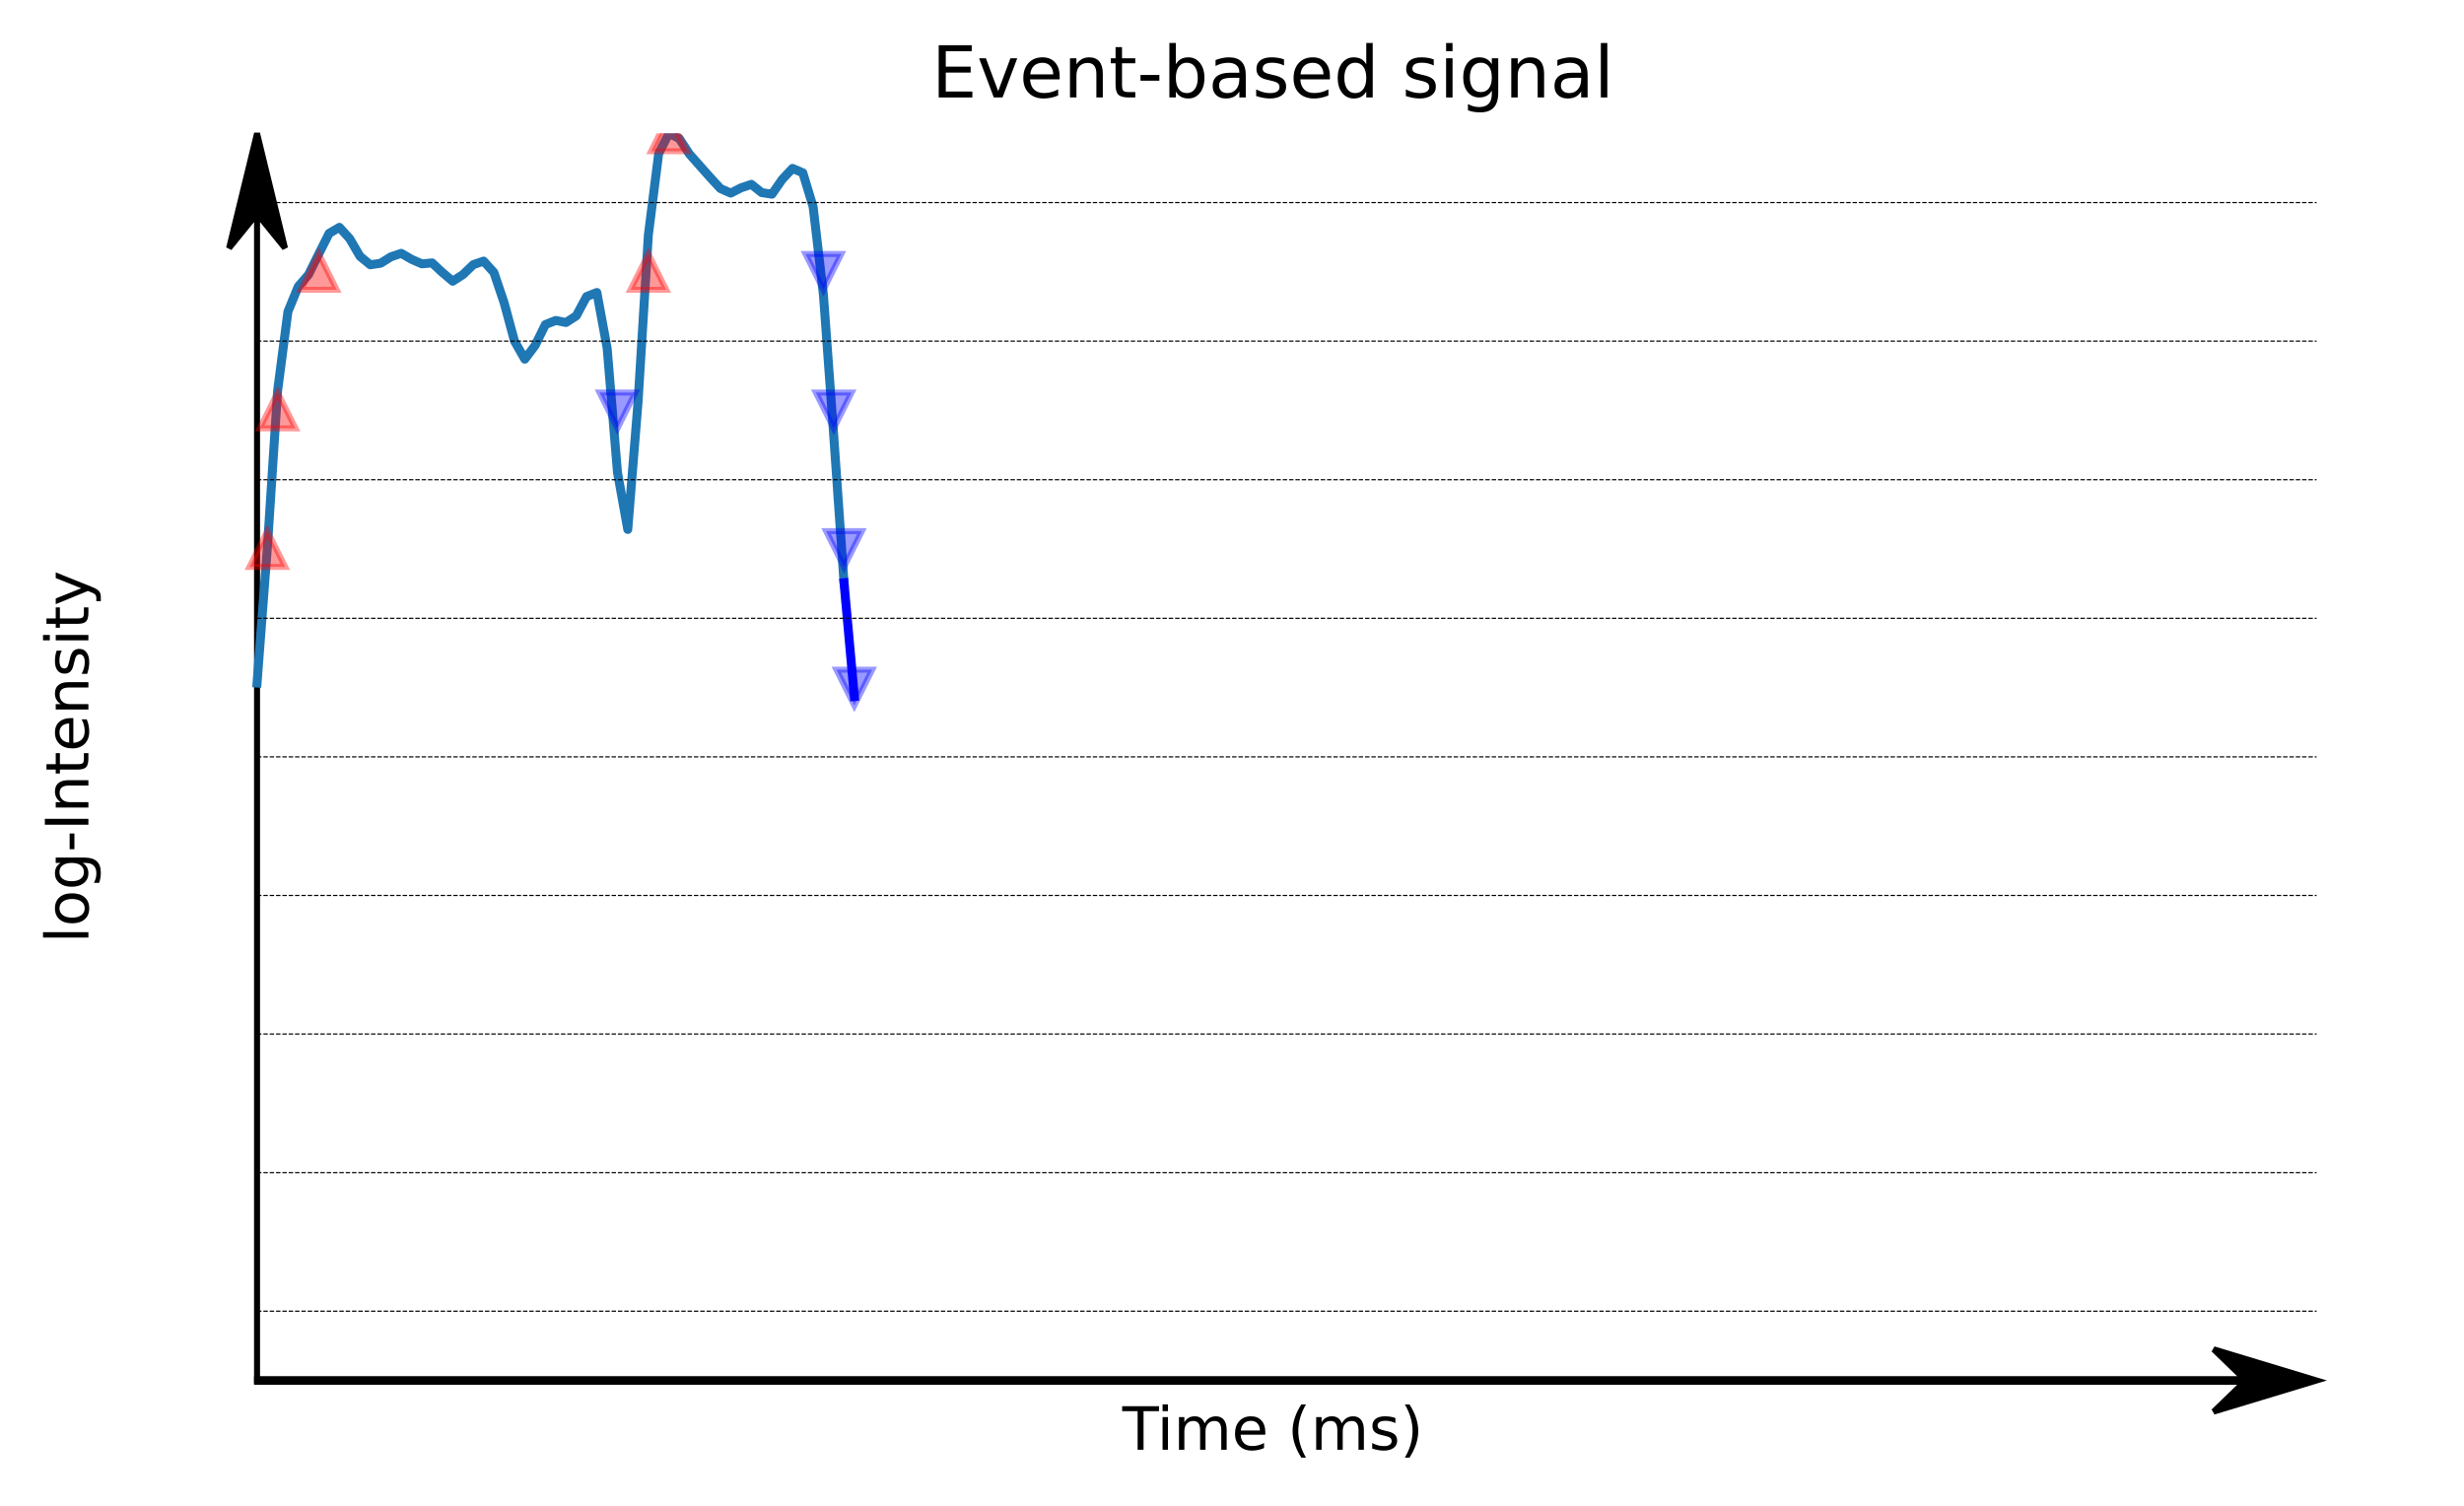
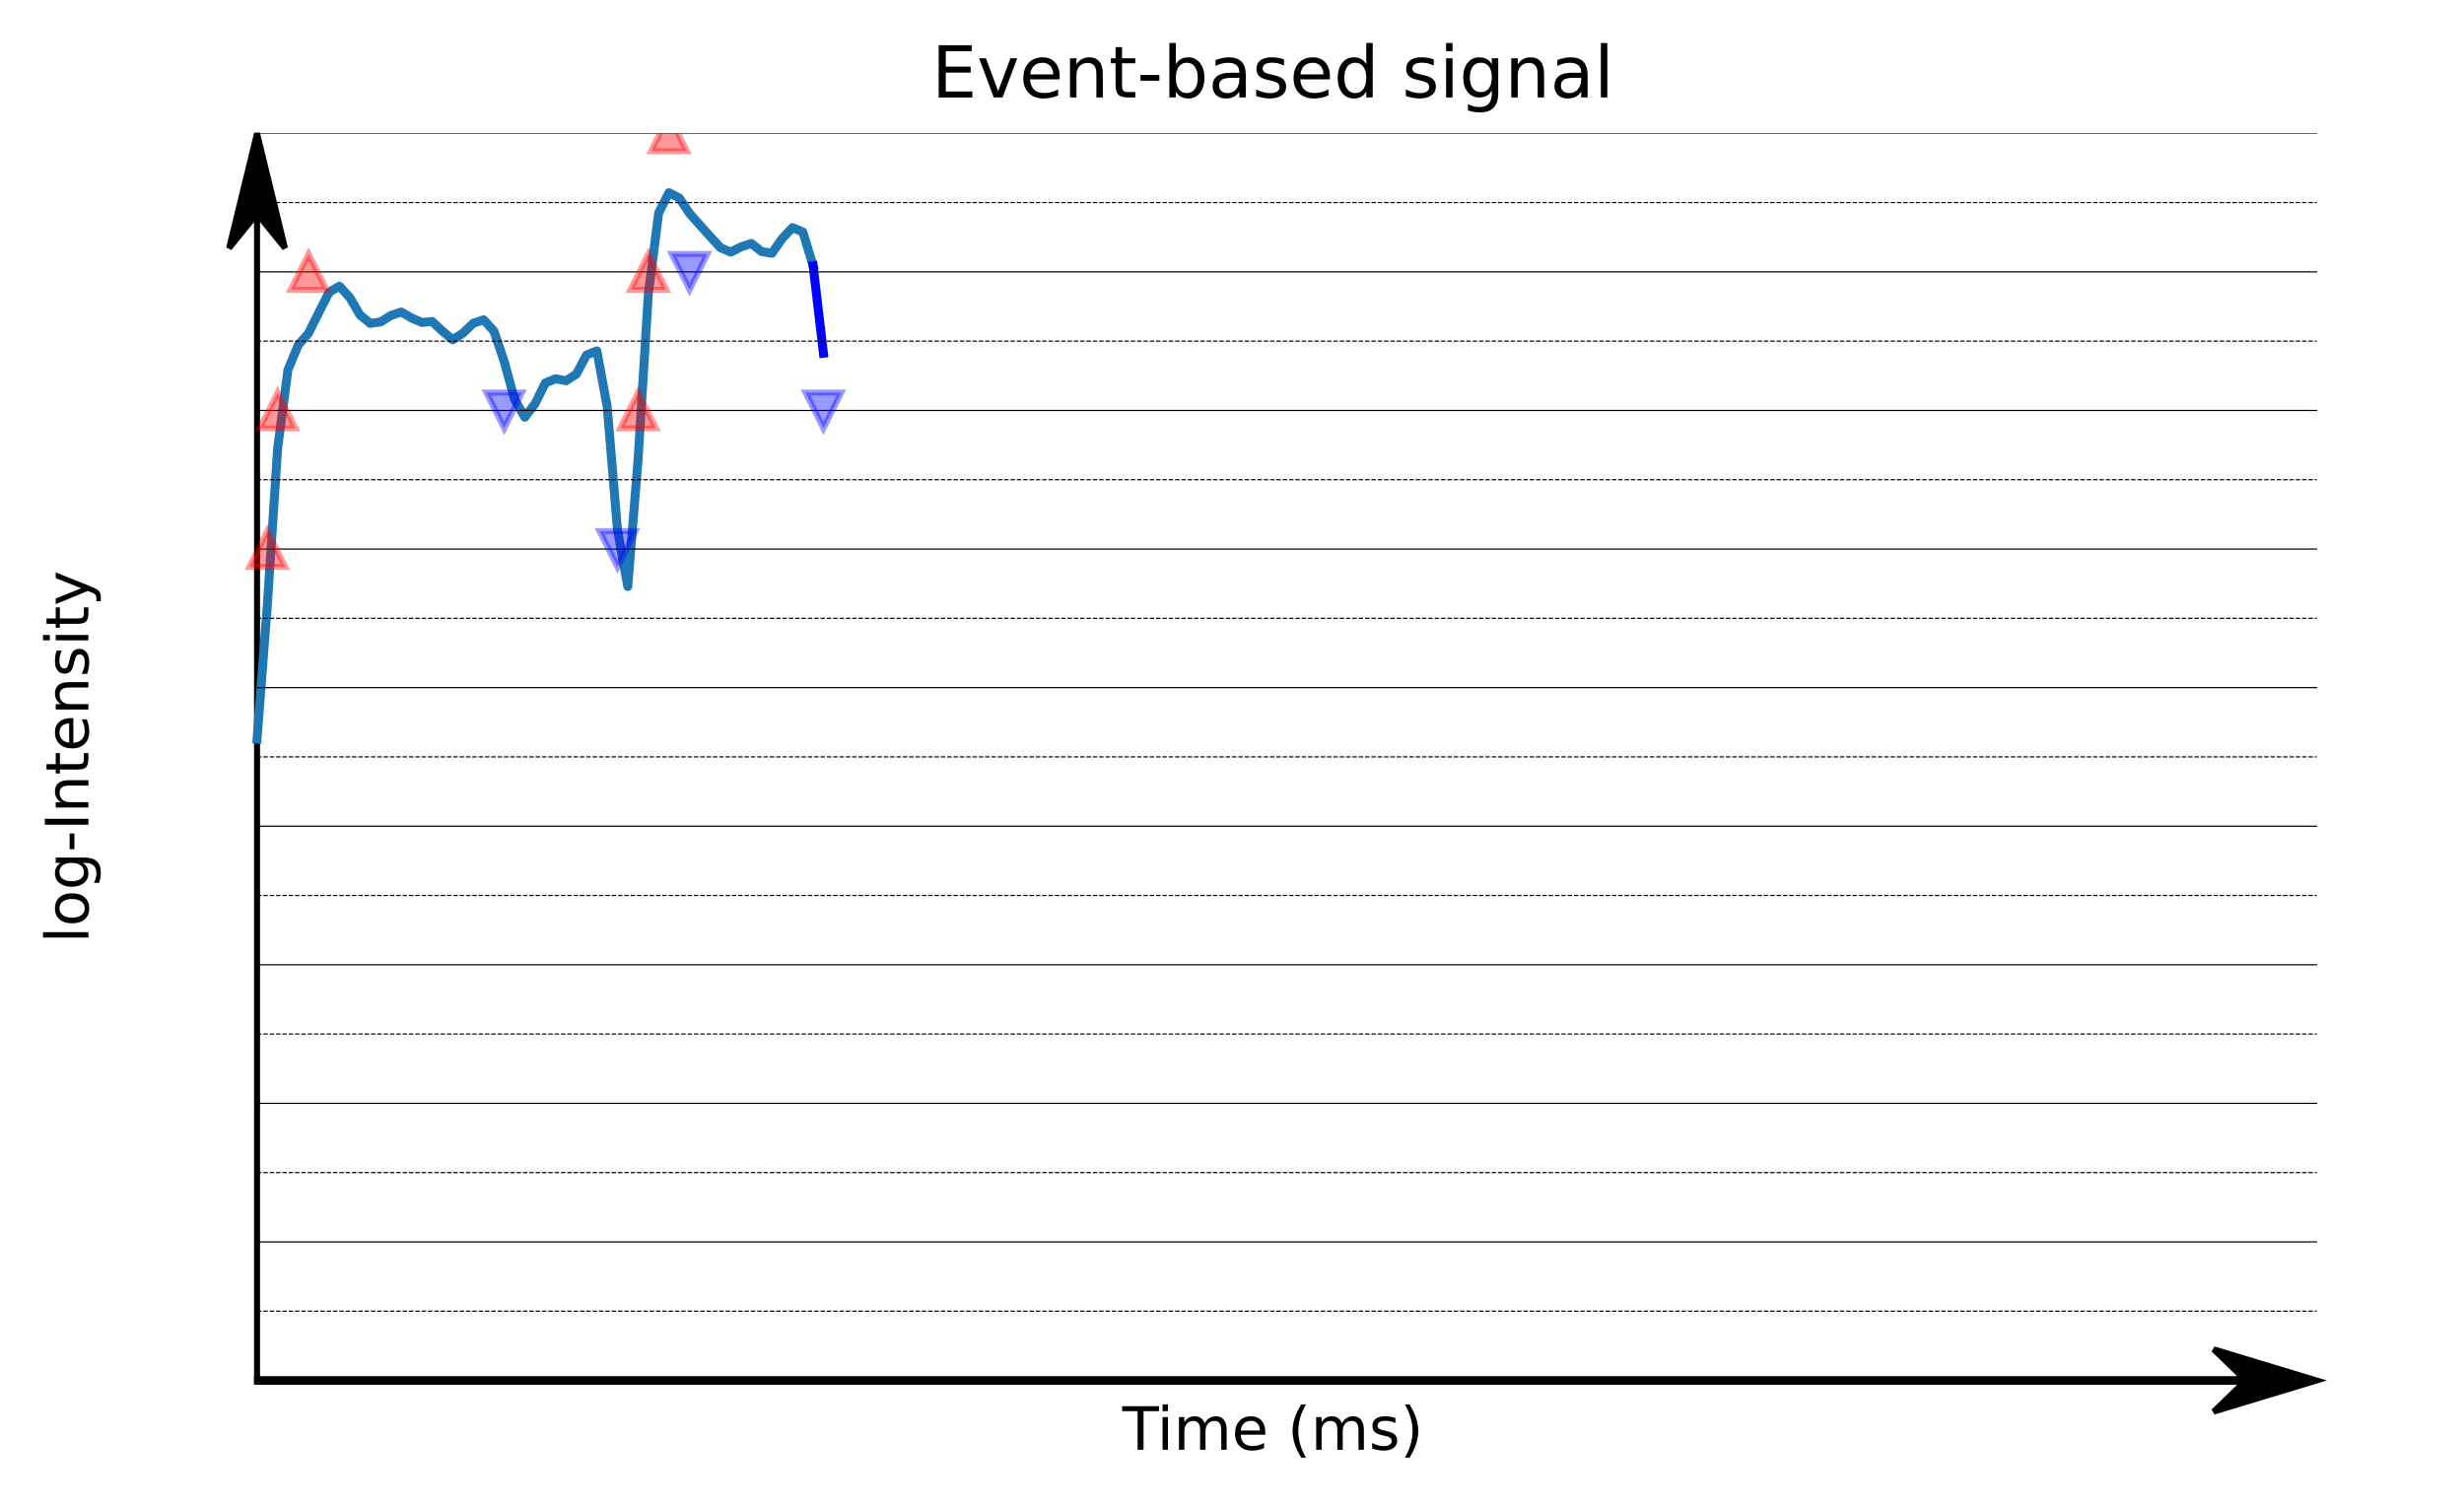
<svg xmlns="http://www.w3.org/2000/svg" xmlns:xlink="http://www.w3.org/1999/xlink" width="412.523pt" height="251.996pt" viewBox="0 0 412.523 251.996" version="1.1">
  <defs>
    <style type="text/css">*{stroke-linejoin: round; stroke-linecap: butt}</style>
  </defs>
  <g id="figure_1">
    <g id="patch_1">
      <path d="M 0 251.996  L 412.523 251.996  L 412.523 0  L 0 0  L 0 251.996  z " style="fill: none" />
    </g>
    <g id="axes_1">
      <g id="patch_2">
        <path d="M 20.878 231.118  L 405.323 231.118  L 405.323 22.318  L 20.878 22.318  L 20.878 231.118  z " style="fill: none" />
      </g>
      <g id="patch_3">
-         <path d="M 387.848 231.118  L 370.608 236.338  L 375.78 231.337  L 43.035 231.337  L 43.035 230.899  L 375.78 230.899  L 370.608 225.898  z " style="stroke: #000000; stroke-linejoin: miter" />
+         <path d="M 387.848 231.118  L 370.608 236.338  L 375.78 231.336  L 43.035 231.336  L 43.035 230.9  L 375.78 230.9  L 370.608 225.898  z " style="stroke: #000000; stroke-linejoin: miter" />
      </g>
      <g id="patch_4">
        <path d="M 43.035 22.318  L 47.717 41.54  L 43.036 35.774  L 43.036 231.118  L 43.034 231.118  L 43.034 35.774  L 38.353 41.54  z " style="stroke: #000000; stroke-linejoin: miter" />
      </g>
      <g id="matplotlib.axis_1">
        <g id="text_1">
          <g transform="translate(187.9013 242.7166) scale(0.1 -0.1)">
            <defs>
              <path id="DejaVuSans-54" d="M -19 4666  L 3928 4666  L 3928 4134  L 2272 4134  L 2272 0  L 1638 0  L 1638 4134  L -19 4134  L -19 4666  z " transform="scale(0.015625)" />
              <path id="DejaVuSans-69" d="M 603 3500  L 1178 3500  L 1178 0  L 603 0  L 603 3500  z M 603 4863  L 1178 4863  L 1178 4134  L 603 4134  L 603 4863  z " transform="scale(0.015625)" />
              <path id="DejaVuSans-6d" d="M 3328 2828  Q 3544 3216 3844 3400  Q 4144 3584 4550 3584  Q 5097 3584 5394 3201  Q 5691 2819 5691 2113  L 5691 0  L 5113 0  L 5113 2094  Q 5113 2597 4934 2840  Q 4756 3084 4391 3084  Q 3944 3084 3684 2787  Q 3425 2491 3425 1978  L 3425 0  L 2847 0  L 2847 2094  Q 2847 2600 2669 2842  Q 2491 3084 2119 3084  Q 1678 3084 1418 2786  Q 1159 2488 1159 1978  L 1159 0  L 581 0  L 581 3500  L 1159 3500  L 1159 2956  Q 1356 3278 1631 3431  Q 1906 3584 2284 3584  Q 2666 3584 2933 3390  Q 3200 3197 3328 2828  z " transform="scale(0.015625)" />
              <path id="DejaVuSans-65" d="M 3597 1894  L 3597 1613  L 953 1613  Q 991 1019 1311 708  Q 1631 397 2203 397  Q 2534 397 2845 478  Q 3156 559 3463 722  L 3463 178  Q 3153 47 2828 -22  Q 2503 -91 2169 -91  Q 1331 -91 842 396  Q 353 884 353 1716  Q 353 2575 817 3079  Q 1281 3584 2069 3584  Q 2775 3584 3186 3129  Q 3597 2675 3597 1894  z M 3022 2063  Q 3016 2534 2758 2815  Q 2500 3097 2075 3097  Q 1594 3097 1305 2825  Q 1016 2553 972 2059  L 3022 2063  z " transform="scale(0.015625)" />
              <path id="DejaVuSans-20" transform="scale(0.015625)" />
              <path id="DejaVuSans-28" d="M 1984 4856  Q 1566 4138 1362 3434  Q 1159 2731 1159 2009  Q 1159 1288 1364 580  Q 1569 -128 1984 -844  L 1484 -844  Q 1016 -109 783 600  Q 550 1309 550 2009  Q 550 2706 781 3412  Q 1013 4119 1484 4856  L 1984 4856  z " transform="scale(0.015625)" />
              <path id="DejaVuSans-73" d="M 2834 3397  L 2834 2853  Q 2591 2978 2328 3040  Q 2066 3103 1784 3103  Q 1356 3103 1142 2972  Q 928 2841 928 2578  Q 928 2378 1081 2264  Q 1234 2150 1697 2047  L 1894 2003  Q 2506 1872 2764 1633  Q 3022 1394 3022 966  Q 3022 478 2636 193  Q 2250 -91 1575 -91  Q 1294 -91 989 -36  Q 684 19 347 128  L 347 722  Q 666 556 975 473  Q 1284 391 1588 391  Q 1994 391 2212 530  Q 2431 669 2431 922  Q 2431 1156 2273 1281  Q 2116 1406 1581 1522  L 1381 1569  Q 847 1681 609 1914  Q 372 2147 372 2553  Q 372 3047 722 3315  Q 1072 3584 1716 3584  Q 2034 3584 2315 3537  Q 2597 3491 2834 3397  z " transform="scale(0.015625)" />
              <path id="DejaVuSans-29" d="M 513 4856  L 1013 4856  Q 1481 4119 1714 3412  Q 1947 2706 1947 2009  Q 1947 1309 1714 600  Q 1481 -109 1013 -844  L 513 -844  Q 928 -128 1133 580  Q 1338 1288 1338 2009  Q 1338 2731 1133 3434  Q 928 4138 513 4856  z " transform="scale(0.015625)" />
            </defs>
            <use xlink:href="#DejaVuSans-54" />
            <use xlink:href="#DejaVuSans-69" x="57.959" />
            <use xlink:href="#DejaVuSans-6d" x="85.742" />
            <use xlink:href="#DejaVuSans-65" x="183.154" />
            <use xlink:href="#DejaVuSans-20" x="244.678" />
            <use xlink:href="#DejaVuSans-28" x="276.465" />
            <use xlink:href="#DejaVuSans-6d" x="315.479" />
            <use xlink:href="#DejaVuSans-73" x="412.891" />
            <use xlink:href="#DejaVuSans-29" x="464.99" />
          </g>
        </g>
      </g>
      <g id="matplotlib.axis_2">
        <g id="text_2">
          <g transform="translate(14.79844 157.9072) rotate(-90) scale(0.1 -0.1)">
            <defs>
              <path id="DejaVuSans-6c" d="M 603 4863  L 1178 4863  L 1178 0  L 603 0  L 603 4863  z " transform="scale(0.015625)" />
              <path id="DejaVuSans-6f" d="M 1959 3097  Q 1497 3097 1228 2736  Q 959 2375 959 1747  Q 959 1119 1226 758  Q 1494 397 1959 397  Q 2419 397 2687 759  Q 2956 1122 2956 1747  Q 2956 2369 2687 2733  Q 2419 3097 1959 3097  z M 1959 3584  Q 2709 3584 3137 3096  Q 3566 2609 3566 1747  Q 3566 888 3137 398  Q 2709 -91 1959 -91  Q 1206 -91 779 398  Q 353 888 353 1747  Q 353 2609 779 3096  Q 1206 3584 1959 3584  z " transform="scale(0.015625)" />
              <path id="DejaVuSans-67" d="M 2906 1791  Q 2906 2416 2648 2759  Q 2391 3103 1925 3103  Q 1463 3103 1205 2759  Q 947 2416 947 1791  Q 947 1169 1205 825  Q 1463 481 1925 481  Q 2391 481 2648 825  Q 2906 1169 2906 1791  z M 3481 434  Q 3481 -459 3084 -895  Q 2688 -1331 1869 -1331  Q 1566 -1331 1297 -1286  Q 1028 -1241 775 -1147  L 775 -588  Q 1028 -725 1275 -790  Q 1522 -856 1778 -856  Q 2344 -856 2625 -561  Q 2906 -266 2906 331  L 2906 616  Q 2728 306 2450 153  Q 2172 0 1784 0  Q 1141 0 747 490  Q 353 981 353 1791  Q 353 2603 747 3093  Q 1141 3584 1784 3584  Q 2172 3584 2450 3431  Q 2728 3278 2906 2969  L 2906 3500  L 3481 3500  L 3481 434  z " transform="scale(0.015625)" />
              <path id="DejaVuSans-2d" d="M 313 2009  L 1997 2009  L 1997 1497  L 313 1497  L 313 2009  z " transform="scale(0.015625)" />
              <path id="DejaVuSans-49" d="M 628 4666  L 1259 4666  L 1259 0  L 628 0  L 628 4666  z " transform="scale(0.015625)" />
              <path id="DejaVuSans-6e" d="M 3513 2113  L 3513 0  L 2938 0  L 2938 2094  Q 2938 2591 2744 2837  Q 2550 3084 2163 3084  Q 1697 3084 1428 2787  Q 1159 2491 1159 1978  L 1159 0  L 581 0  L 581 3500  L 1159 3500  L 1159 2956  Q 1366 3272 1645 3428  Q 1925 3584 2291 3584  Q 2894 3584 3203 3211  Q 3513 2838 3513 2113  z " transform="scale(0.015625)" />
              <path id="DejaVuSans-74" d="M 1172 4494  L 1172 3500  L 2356 3500  L 2356 3053  L 1172 3053  L 1172 1153  Q 1172 725 1289 603  Q 1406 481 1766 481  L 2356 481  L 2356 0  L 1766 0  Q 1100 0 847 248  Q 594 497 594 1153  L 594 3053  L 172 3053  L 172 3500  L 594 3500  L 594 4494  L 1172 4494  z " transform="scale(0.015625)" />
              <path id="DejaVuSans-79" d="M 2059 -325  Q 1816 -950 1584 -1140  Q 1353 -1331 966 -1331  L 506 -1331  L 506 -850  L 844 -850  Q 1081 -850 1212 -737  Q 1344 -625 1503 -206  L 1606 56  L 191 3500  L 800 3500  L 1894 763  L 2988 3500  L 3597 3500  L 2059 -325  z " transform="scale(0.015625)" />
            </defs>
            <use xlink:href="#DejaVuSans-6c" />
            <use xlink:href="#DejaVuSans-6f" x="27.783" />
            <use xlink:href="#DejaVuSans-67" x="88.965" />
            <use xlink:href="#DejaVuSans-2d" x="152.441" />
            <use xlink:href="#DejaVuSans-49" x="188.525" />
            <use xlink:href="#DejaVuSans-6e" x="218.018" />
            <use xlink:href="#DejaVuSans-74" x="281.396" />
            <use xlink:href="#DejaVuSans-65" x="320.605" />
            <use xlink:href="#DejaVuSans-6e" x="382.129" />
            <use xlink:href="#DejaVuSans-73" x="445.508" />
            <use xlink:href="#DejaVuSans-69" x="497.607" />
            <use xlink:href="#DejaVuSans-74" x="525.391" />
            <use xlink:href="#DejaVuSans-79" x="564.6" />
          </g>
        </g>
      </g>
      <g id="line2d_1">
-         <path d="M 43.035 114.354  L 44.759 91.733  L 46.483 65.371  L 48.207 52.168  L 49.931 47.976  L 51.655 45.981  L 53.379 42.495  L 55.103 39.07  L 56.827 38.06  L 58.551 39.964  L 60.275 42.92  L 62 44.333  L 63.724 44.072  L 65.448 42.998  L 67.172 42.411  L 68.896 43.41  L 70.62 44.169  L 72.344 44.016  L 74.068 45.624  L 75.792 47.08  L 77.516 45.969  L 79.24 44.307  L 80.964 43.714  L 82.688 45.615  L 84.412 50.729  L 86.136 57.102  L 87.861 60.131  L 89.585 57.847  L 91.309 54.342  L 93.033 53.653  L 94.757 53.995  L 96.481 52.875  L 98.205 49.653  L 99.929 48.97  L 101.653 58.318  L 103.377 79.074  L 105.101 88.638  L 106.825 67.284  L 108.549 39.338  L 110.273 25.725  L 111.997 22.318  L 113.722 23.207  L 115.446 25.815  L 117.17 27.763  L 118.894 29.7  L 120.618 31.571  L 122.342 32.328  L 124.066 31.446  L 125.79 30.865  L 127.514 32.243  L 129.238 32.513  L 130.962 30.028  L 132.686 28.193  L 134.41 28.935  L 136.134 34.623  L 137.858 49.356  L 139.583 72.943  L 141.307 97.561  " clip-path="url(#p4600a2d40a)" style="fill: none; stroke: #1f77b4; stroke-width: 1.5; stroke-linecap: square" />
+         <path d="M 43.035 123.756  L 44.759 101.267  L 46.483 75.061  L 48.207 61.935  L 49.931 57.768  L 51.655 55.785  L 53.379 52.319  L 55.103 48.915  L 56.827 47.911  L 58.551 49.803  L 60.275 52.741  L 62 54.146  L 63.724 53.887  L 65.448 52.819  L 67.172 52.236  L 68.896 53.229  L 70.62 53.984  L 72.344 53.831  L 74.068 55.429  L 75.792 56.877  L 77.516 55.773  L 79.24 54.12  L 80.964 53.531  L 82.688 55.421  L 84.412 60.505  L 86.136 66.84  L 87.861 69.851  L 89.585 67.581  L 91.309 64.097  L 93.033 63.412  L 94.757 63.751  L 96.481 62.638  L 98.205 59.435  L 99.929 58.756  L 101.653 68.049  L 103.377 88.683  L 105.101 98.191  L 106.825 76.962  L 108.549 49.18  L 110.273 35.647  L 111.997 32.261  L 113.722 33.145  L 115.446 35.737  L 117.17 37.674  L 118.894 39.599  L 120.618 41.46  L 122.342 42.212  L 124.066 41.335  L 125.79 40.758  L 127.514 42.127  L 129.238 42.396  L 130.962 39.925  L 132.686 38.102  L 134.41 38.839  L 136.134 44.494  " clip-path="url(#p27106c52e9)" style="fill: none; stroke: #1f77b4; stroke-width: 1.5; stroke-linecap: square" />
      </g>
      <g id="line2d_2">
-         <path d="M 141.307 97.561  L 143.031 116.611  " clip-path="url(#p4600a2d40a)" style="fill: none; stroke: #0000ff; stroke-width: 1.5; stroke-linecap: square" />
+         <path d="M 136.134 44.494  L 137.858 59.14  " clip-path="url(#p27106c52e9)" style="fill: none; stroke: #0000ff; stroke-width: 1.5; stroke-linecap: square" />
      </g>
      <g id="line2d_3">
-         <path d="M 43.035 219.518  L 387.848 219.518  " clip-path="url(#p4600a2d40a)" style="fill: none; stroke-dasharray: 0.74,0.32; stroke-dashoffset: 0; stroke: #000000; stroke-width: 0.2" />
+         <path d="M 43.035 219.518  L 387.848 219.518  " clip-path="url(#p27106c52e9)" style="fill: none; stroke-dasharray: 0.74,0.32; stroke-dashoffset: 0; stroke: #000000; stroke-width: 0.2" />
      </g>
      <g id="line2d_4">
-         <path d="M 43.035 196.318  L 387.848 196.318  " clip-path="url(#p4600a2d40a)" style="fill: none; stroke-dasharray: 0.74,0.32; stroke-dashoffset: 0; stroke: #000000; stroke-width: 0.2" />
+         <path d="M 43.035 196.318  L 387.848 196.318  " clip-path="url(#p27106c52e9)" style="fill: none; stroke-dasharray: 0.74,0.32; stroke-dashoffset: 0; stroke: #000000; stroke-width: 0.2" />
      </g>
      <g id="line2d_5">
-         <path d="M 43.035 173.118  L 387.848 173.118  " clip-path="url(#p4600a2d40a)" style="fill: none; stroke-dasharray: 0.74,0.32; stroke-dashoffset: 0; stroke: #000000; stroke-width: 0.2" />
+         <path d="M 43.035 173.118  L 387.848 173.118  " clip-path="url(#p27106c52e9)" style="fill: none; stroke-dasharray: 0.74,0.32; stroke-dashoffset: 0; stroke: #000000; stroke-width: 0.2" />
      </g>
      <g id="line2d_6">
-         <path d="M 43.035 149.918  L 387.848 149.918  " clip-path="url(#p4600a2d40a)" style="fill: none; stroke-dasharray: 0.74,0.32; stroke-dashoffset: 0; stroke: #000000; stroke-width: 0.2" />
+         <path d="M 43.035 149.918  L 387.848 149.918  " clip-path="url(#p27106c52e9)" style="fill: none; stroke-dasharray: 0.74,0.32; stroke-dashoffset: 0; stroke: #000000; stroke-width: 0.2" />
      </g>
      <g id="line2d_7">
-         <path d="M 43.035 126.718  L 387.848 126.718  " clip-path="url(#p4600a2d40a)" style="fill: none; stroke-dasharray: 0.74,0.32; stroke-dashoffset: 0; stroke: #000000; stroke-width: 0.2" />
+         <path d="M 43.035 126.718  L 387.848 126.718  " clip-path="url(#p27106c52e9)" style="fill: none; stroke-dasharray: 0.74,0.32; stroke-dashoffset: 0; stroke: #000000; stroke-width: 0.2" />
      </g>
      <g id="line2d_8">
-         <path d="M 43.035 103.518  L 387.848 103.518  " clip-path="url(#p4600a2d40a)" style="fill: none; stroke-dasharray: 0.74,0.32; stroke-dashoffset: 0; stroke: #000000; stroke-width: 0.2" />
+         <path d="M 43.035 103.518  L 387.848 103.518  " clip-path="url(#p27106c52e9)" style="fill: none; stroke-dasharray: 0.74,0.32; stroke-dashoffset: 0; stroke: #000000; stroke-width: 0.2" />
      </g>
      <g id="line2d_9">
-         <path d="M 43.035 80.318  L 387.848 80.318  " clip-path="url(#p4600a2d40a)" style="fill: none; stroke-dasharray: 0.74,0.32; stroke-dashoffset: 0; stroke: #000000; stroke-width: 0.2" />
+         <path d="M 43.035 80.318  L 387.848 80.318  " clip-path="url(#p27106c52e9)" style="fill: none; stroke-dasharray: 0.74,0.32; stroke-dashoffset: 0; stroke: #000000; stroke-width: 0.2" />
      </g>
      <g id="line2d_10">
-         <path d="M 43.035 57.118  L 387.848 57.118  " clip-path="url(#p4600a2d40a)" style="fill: none; stroke-dasharray: 0.74,0.32; stroke-dashoffset: 0; stroke: #000000; stroke-width: 0.2" />
+         <path d="M 43.035 57.118  L 387.848 57.118  " clip-path="url(#p27106c52e9)" style="fill: none; stroke-dasharray: 0.74,0.32; stroke-dashoffset: 0; stroke: #000000; stroke-width: 0.2" />
      </g>
      <g id="line2d_11">
-         <path d="M 43.035 33.918  L 387.848 33.918  " clip-path="url(#p4600a2d40a)" style="fill: none; stroke-dasharray: 0.74,0.32; stroke-dashoffset: 0; stroke: #000000; stroke-width: 0.2" />
+         <path d="M 43.035 33.918  L 387.848 33.918  " clip-path="url(#p27106c52e9)" style="fill: none; stroke-dasharray: 0.74,0.32; stroke-dashoffset: 0; stroke: #000000; stroke-width: 0.2" />
      </g>
      <g id="line2d_12">
+         <path d="M 43.035 231.118  L 387.848 231.118  " clip-path="url(#p27106c52e9)" style="fill: none; stroke: #000000; stroke-width: 0.2; stroke-linecap: square" />
+       </g>
+       <g id="line2d_13">
+         <path d="M 43.035 207.918  L 387.848 207.918  " clip-path="url(#p27106c52e9)" style="fill: none; stroke: #000000; stroke-width: 0.2; stroke-linecap: square" />
+       </g>
+       <g id="line2d_14">
+         <path d="M 43.035 184.718  L 387.848 184.718  " clip-path="url(#p27106c52e9)" style="fill: none; stroke: #000000; stroke-width: 0.2; stroke-linecap: square" />
+       </g>
+       <g id="line2d_15">
+         <path d="M 43.035 161.518  L 387.848 161.518  " clip-path="url(#p27106c52e9)" style="fill: none; stroke: #000000; stroke-width: 0.2; stroke-linecap: square" />
+       </g>
+       <g id="line2d_16">
+         <path d="M 43.035 138.318  L 387.848 138.318  " clip-path="url(#p27106c52e9)" style="fill: none; stroke: #000000; stroke-width: 0.2; stroke-linecap: square" />
+       </g>
+       <g id="line2d_17">
+         <path d="M 43.035 115.118  L 387.848 115.118  " clip-path="url(#p27106c52e9)" style="fill: none; stroke: #000000; stroke-width: 0.2; stroke-linecap: square" />
+       </g>
+       <g id="line2d_18">
+         <path d="M 43.035 91.918  L 387.848 91.918  " clip-path="url(#p27106c52e9)" style="fill: none; stroke: #000000; stroke-width: 0.2; stroke-linecap: square" />
+       </g>
+       <g id="line2d_19">
+         <path d="M 43.035 68.718  L 387.848 68.718  " clip-path="url(#p27106c52e9)" style="fill: none; stroke: #000000; stroke-width: 0.2; stroke-linecap: square" />
+       </g>
+       <g id="line2d_20">
+         <path d="M 43.035 45.518  L 387.848 45.518  " clip-path="url(#p27106c52e9)" style="fill: none; stroke: #000000; stroke-width: 0.2; stroke-linecap: square" />
+       </g>
+       <g id="line2d_21">
+         <path d="M 43.035 22.318  L 387.848 22.318  " clip-path="url(#p27106c52e9)" style="fill: none; stroke: #000000; stroke-width: 0.2; stroke-linecap: square" />
+       </g>
+       <g id="line2d_22">
        <defs>
-           <path id="mda5eb2c526" d="M 0 -3  L -3 3  L 3 3  z " style="stroke: #ff0000; stroke-opacity: 0.4; stroke-linejoin: miter" />
+           <path id="mce1743a48d" d="M 0 -3  L -3 3  L 3 3  z " style="stroke: #ff0000; stroke-opacity: 0.4; stroke-linejoin: miter" />
        </defs>
-         <g clip-path="url(#p4600a2d40a)">
-           <use xlink:href="#mda5eb2c526" x="44.759" y="91.918" style="fill: #ff0000; fill-opacity: 0.4; stroke: #ff0000; stroke-opacity: 0.4; stroke-linejoin: miter" />
-         </g>
-       </g>
-       <g id="line2d_13">
-         <g clip-path="url(#p4600a2d40a)">
-           <use xlink:href="#mda5eb2c526" x="46.483" y="68.718" style="fill: #ff0000; fill-opacity: 0.4; stroke: #ff0000; stroke-opacity: 0.4; stroke-linejoin: miter" />
-         </g>
-       </g>
-       <g id="line2d_14">
-         <g clip-path="url(#p4600a2d40a)">
-           <use xlink:href="#mda5eb2c526" x="53.379" y="45.518" style="fill: #ff0000; fill-opacity: 0.4; stroke: #ff0000; stroke-opacity: 0.4; stroke-linejoin: miter" />
-         </g>
-       </g>
-       <g id="line2d_15">
+         <g clip-path="url(#p27106c52e9)">
+           <use xlink:href="#mce1743a48d" x="44.759" y="91.918" style="fill: #ff0000; fill-opacity: 0.4; stroke: #ff0000; stroke-opacity: 0.4; stroke-linejoin: miter" />
+         </g>
+       </g>
+       <g id="line2d_23">
+         <g clip-path="url(#p27106c52e9)">
+           <use xlink:href="#mce1743a48d" x="46.483" y="68.718" style="fill: #ff0000; fill-opacity: 0.4; stroke: #ff0000; stroke-opacity: 0.4; stroke-linejoin: miter" />
+         </g>
+       </g>
+       <g id="line2d_24">
+         <g clip-path="url(#p27106c52e9)">
+           <use xlink:href="#mce1743a48d" x="51.655" y="45.518" style="fill: #ff0000; fill-opacity: 0.4; stroke: #ff0000; stroke-opacity: 0.4; stroke-linejoin: miter" />
+         </g>
+       </g>
+       <g id="line2d_25">
        <defs>
-           <path id="mfe1aaf8980" d="M -0 3  L 3 -3  L -3 -3  z " style="stroke: #0000ff; stroke-opacity: 0.4; stroke-linejoin: miter" />
+           <path id="m4894b74760" d="M -0 3  L 3 -3  L -3 -3  z " style="stroke: #0000ff; stroke-opacity: 0.4; stroke-linejoin: miter" />
        </defs>
-         <g clip-path="url(#p4600a2d40a)">
-           <use xlink:href="#mfe1aaf8980" x="103.377" y="68.718" style="fill: #0000ff; fill-opacity: 0.4; stroke: #0000ff; stroke-opacity: 0.4; stroke-linejoin: miter" />
-         </g>
-       </g>
-       <g id="line2d_16">
-         <g clip-path="url(#p4600a2d40a)">
-           <use xlink:href="#mda5eb2c526" x="108.549" y="45.518" style="fill: #ff0000; fill-opacity: 0.4; stroke: #ff0000; stroke-opacity: 0.4; stroke-linejoin: miter" />
-         </g>
-       </g>
-       <g id="line2d_17">
-         <g clip-path="url(#p4600a2d40a)">
-           <use xlink:href="#mda5eb2c526" x="111.997" y="22.318" style="fill: #ff0000; fill-opacity: 0.4; stroke: #ff0000; stroke-opacity: 0.4; stroke-linejoin: miter" />
-         </g>
-       </g>
-       <g id="line2d_18">
-         <g clip-path="url(#p4600a2d40a)">
-           <use xlink:href="#mfe1aaf8980" x="137.858" y="45.518" style="fill: #0000ff; fill-opacity: 0.4; stroke: #0000ff; stroke-opacity: 0.4; stroke-linejoin: miter" />
-         </g>
-       </g>
-       <g id="line2d_19">
-         <g clip-path="url(#p4600a2d40a)">
-           <use xlink:href="#mfe1aaf8980" x="139.583" y="68.718" style="fill: #0000ff; fill-opacity: 0.4; stroke: #0000ff; stroke-opacity: 0.4; stroke-linejoin: miter" />
-         </g>
-       </g>
-       <g id="line2d_20">
-         <g clip-path="url(#p4600a2d40a)">
-           <use xlink:href="#mfe1aaf8980" x="141.307" y="91.918" style="fill: #0000ff; fill-opacity: 0.4; stroke: #0000ff; stroke-opacity: 0.4; stroke-linejoin: miter" />
-         </g>
-       </g>
-       <g id="line2d_21">
-         <g clip-path="url(#p4600a2d40a)">
-           <use xlink:href="#mfe1aaf8980" x="143.031" y="115.118" style="fill: #0000ff; fill-opacity: 0.4; stroke: #0000ff; stroke-opacity: 0.4; stroke-linejoin: miter" />
+         <g clip-path="url(#p27106c52e9)">
+           <use xlink:href="#m4894b74760" x="84.412" y="68.718" style="fill: #0000ff; fill-opacity: 0.4; stroke: #0000ff; stroke-opacity: 0.4; stroke-linejoin: miter" />
+         </g>
+       </g>
+       <g id="line2d_26">
+         <g clip-path="url(#p27106c52e9)">
+           <use xlink:href="#m4894b74760" x="103.377" y="91.918" style="fill: #0000ff; fill-opacity: 0.4; stroke: #0000ff; stroke-opacity: 0.4; stroke-linejoin: miter" />
+         </g>
+       </g>
+       <g id="line2d_27">
+         <g clip-path="url(#p27106c52e9)">
+           <use xlink:href="#mce1743a48d" x="106.825" y="68.718" style="fill: #ff0000; fill-opacity: 0.4; stroke: #ff0000; stroke-opacity: 0.4; stroke-linejoin: miter" />
+         </g>
+       </g>
+       <g id="line2d_28">
+         <g clip-path="url(#p27106c52e9)">
+           <use xlink:href="#mce1743a48d" x="108.549" y="45.518" style="fill: #ff0000; fill-opacity: 0.4; stroke: #ff0000; stroke-opacity: 0.4; stroke-linejoin: miter" />
+         </g>
+       </g>
+       <g id="line2d_29">
+         <g clip-path="url(#p27106c52e9)">
+           <use xlink:href="#mce1743a48d" x="111.997" y="22.318" style="fill: #ff0000; fill-opacity: 0.4; stroke: #ff0000; stroke-opacity: 0.4; stroke-linejoin: miter" />
+         </g>
+       </g>
+       <g id="line2d_30">
+         <g clip-path="url(#p27106c52e9)">
+           <use xlink:href="#m4894b74760" x="115.446" y="45.518" style="fill: #0000ff; fill-opacity: 0.4; stroke: #0000ff; stroke-opacity: 0.4; stroke-linejoin: miter" />
+         </g>
+       </g>
+       <g id="line2d_31">
+         <g clip-path="url(#p27106c52e9)">
+           <use xlink:href="#m4894b74760" x="137.858" y="68.718" style="fill: #0000ff; fill-opacity: 0.4; stroke: #0000ff; stroke-opacity: 0.4; stroke-linejoin: miter" />
        </g>
      </g>
      <g id="text_3">
        <g transform="translate(155.9796 16.31812) scale(0.12 -0.12)">
          <defs>
            <path id="DejaVuSans-45" d="M 628 4666  L 3578 4666  L 3578 4134  L 1259 4134  L 1259 2753  L 3481 2753  L 3481 2222  L 1259 2222  L 1259 531  L 3634 531  L 3634 0  L 628 0  L 628 4666  z " transform="scale(0.015625)" />
            <path id="DejaVuSans-76" d="M 191 3500  L 800 3500  L 1894 563  L 2988 3500  L 3597 3500  L 2284 0  L 1503 0  L 191 3500  z " transform="scale(0.015625)" />
            <path id="DejaVuSans-62" d="M 3116 1747  Q 3116 2381 2855 2742  Q 2594 3103 2138 3103  Q 1681 3103 1420 2742  Q 1159 2381 1159 1747  Q 1159 1113 1420 752  Q 1681 391 2138 391  Q 2594 391 2855 752  Q 3116 1113 3116 1747  z M 1159 2969  Q 1341 3281 1617 3432  Q 1894 3584 2278 3584  Q 2916 3584 3314 3078  Q 3713 2572 3713 1747  Q 3713 922 3314 415  Q 2916 -91 2278 -91  Q 1894 -91 1617 61  Q 1341 213 1159 525  L 1159 0  L 581 0  L 581 4863  L 1159 4863  L 1159 2969  z " transform="scale(0.015625)" />
            <path id="DejaVuSans-61" d="M 2194 1759  Q 1497 1759 1228 1600  Q 959 1441 959 1056  Q 959 750 1161 570  Q 1363 391 1709 391  Q 2188 391 2477 730  Q 2766 1069 2766 1631  L 2766 1759  L 2194 1759  z M 3341 1997  L 3341 0  L 2766 0  L 2766 531  Q 2569 213 2275 61  Q 1981 -91 1556 -91  Q 1019 -91 701 211  Q 384 513 384 1019  Q 384 1609 779 1909  Q 1175 2209 1959 2209  L 2766 2209  L 2766 2266  Q 2766 2663 2505 2880  Q 2244 3097 1772 3097  Q 1472 3097 1187 3025  Q 903 2953 641 2809  L 641 3341  Q 956 3463 1253 3523  Q 1550 3584 1831 3584  Q 2591 3584 2966 3190  Q 3341 2797 3341 1997  z " transform="scale(0.015625)" />
            <path id="DejaVuSans-64" d="M 2906 2969  L 2906 4863  L 3481 4863  L 3481 0  L 2906 0  L 2906 525  Q 2725 213 2448 61  Q 2172 -91 1784 -91  Q 1150 -91 751 415  Q 353 922 353 1747  Q 353 2572 751 3078  Q 1150 3584 1784 3584  Q 2172 3584 2448 3432  Q 2725 3281 2906 2969  z M 947 1747  Q 947 1113 1208 752  Q 1469 391 1925 391  Q 2381 391 2643 752  Q 2906 1113 2906 1747  Q 2906 2381 2643 2742  Q 2381 3103 1925 3103  Q 1469 3103 1208 2742  Q 947 2381 947 1747  z " transform="scale(0.015625)" />
          </defs>
          <use xlink:href="#DejaVuSans-45" />
          <use xlink:href="#DejaVuSans-76" x="63.184" />
          <use xlink:href="#DejaVuSans-65" x="122.363" />
          <use xlink:href="#DejaVuSans-6e" x="183.887" />
          <use xlink:href="#DejaVuSans-74" x="247.266" />
          <use xlink:href="#DejaVuSans-2d" x="286.475" />
          <use xlink:href="#DejaVuSans-62" x="322.559" />
          <use xlink:href="#DejaVuSans-61" x="386.035" />
          <use xlink:href="#DejaVuSans-73" x="447.314" />
          <use xlink:href="#DejaVuSans-65" x="499.414" />
          <use xlink:href="#DejaVuSans-64" x="560.938" />
          <use xlink:href="#DejaVuSans-20" x="624.414" />
          <use xlink:href="#DejaVuSans-73" x="656.201" />
          <use xlink:href="#DejaVuSans-69" x="708.301" />
          <use xlink:href="#DejaVuSans-67" x="736.084" />
          <use xlink:href="#DejaVuSans-6e" x="799.561" />
          <use xlink:href="#DejaVuSans-61" x="862.939" />
          <use xlink:href="#DejaVuSans-6c" x="924.219" />
        </g>
      </g>
    </g>
  </g>
  <defs>
-     <clipPath id="p4600a2d40a">
+     <clipPath id="p27106c52e9">
      <rect x="20.878" y="22.318" width="384.445" height="208.8" />
    </clipPath>
  </defs>
</svg>
